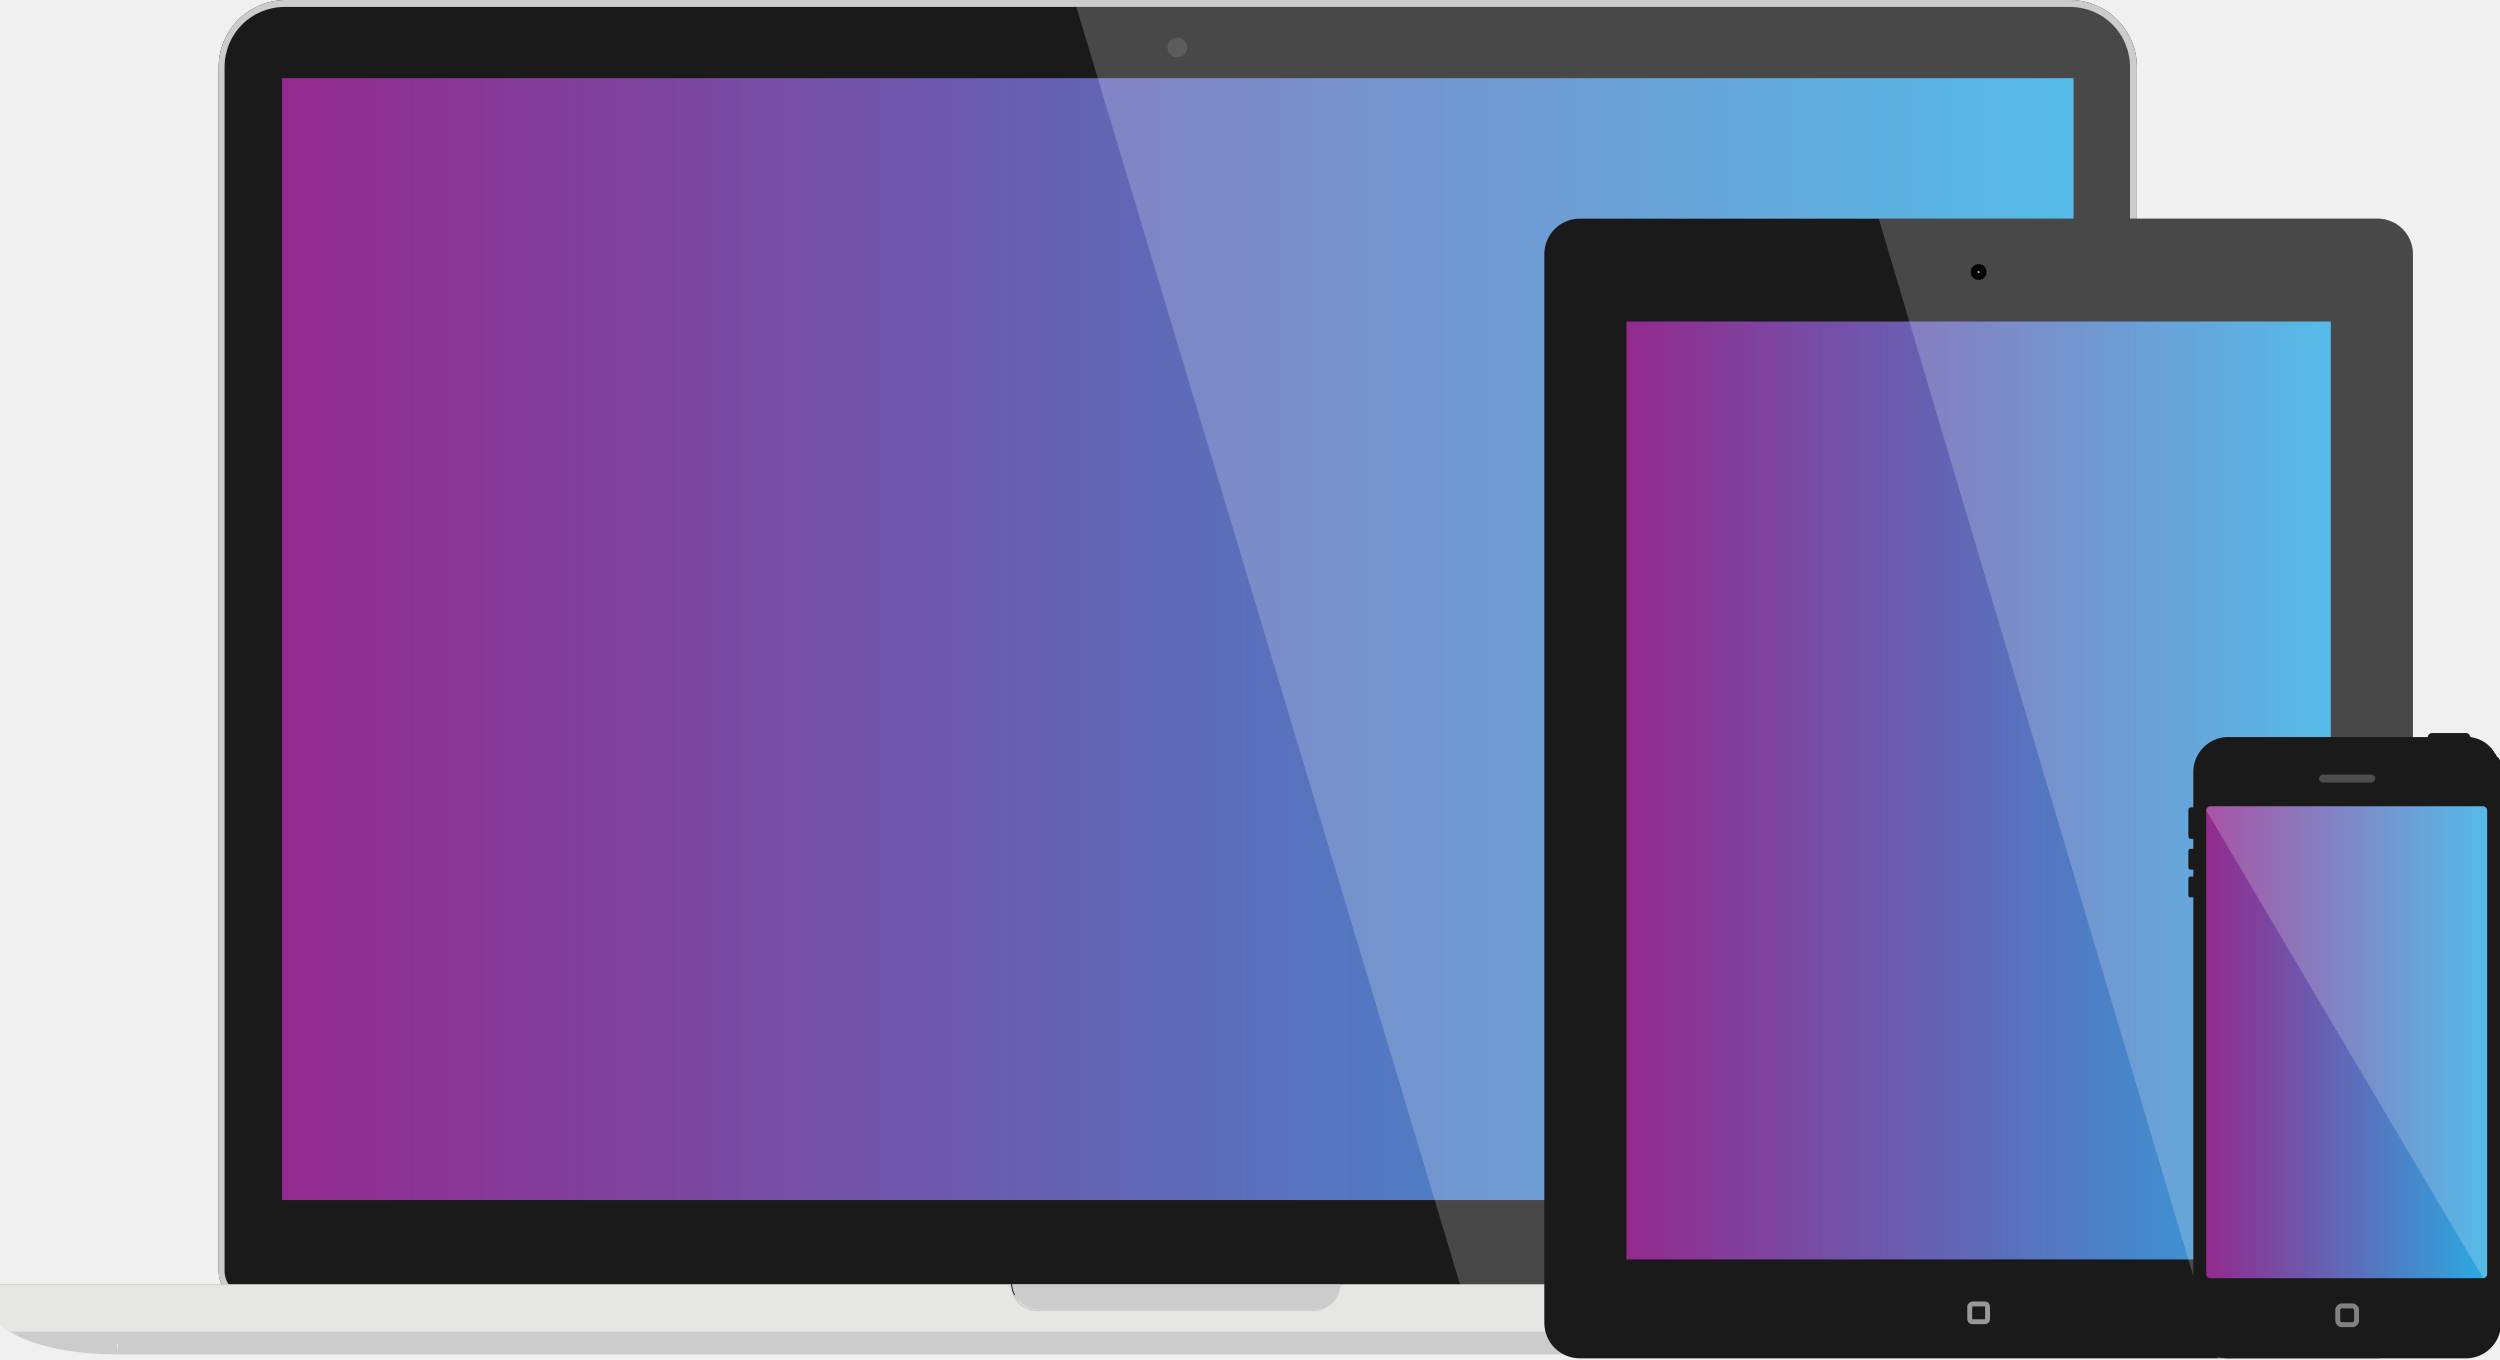
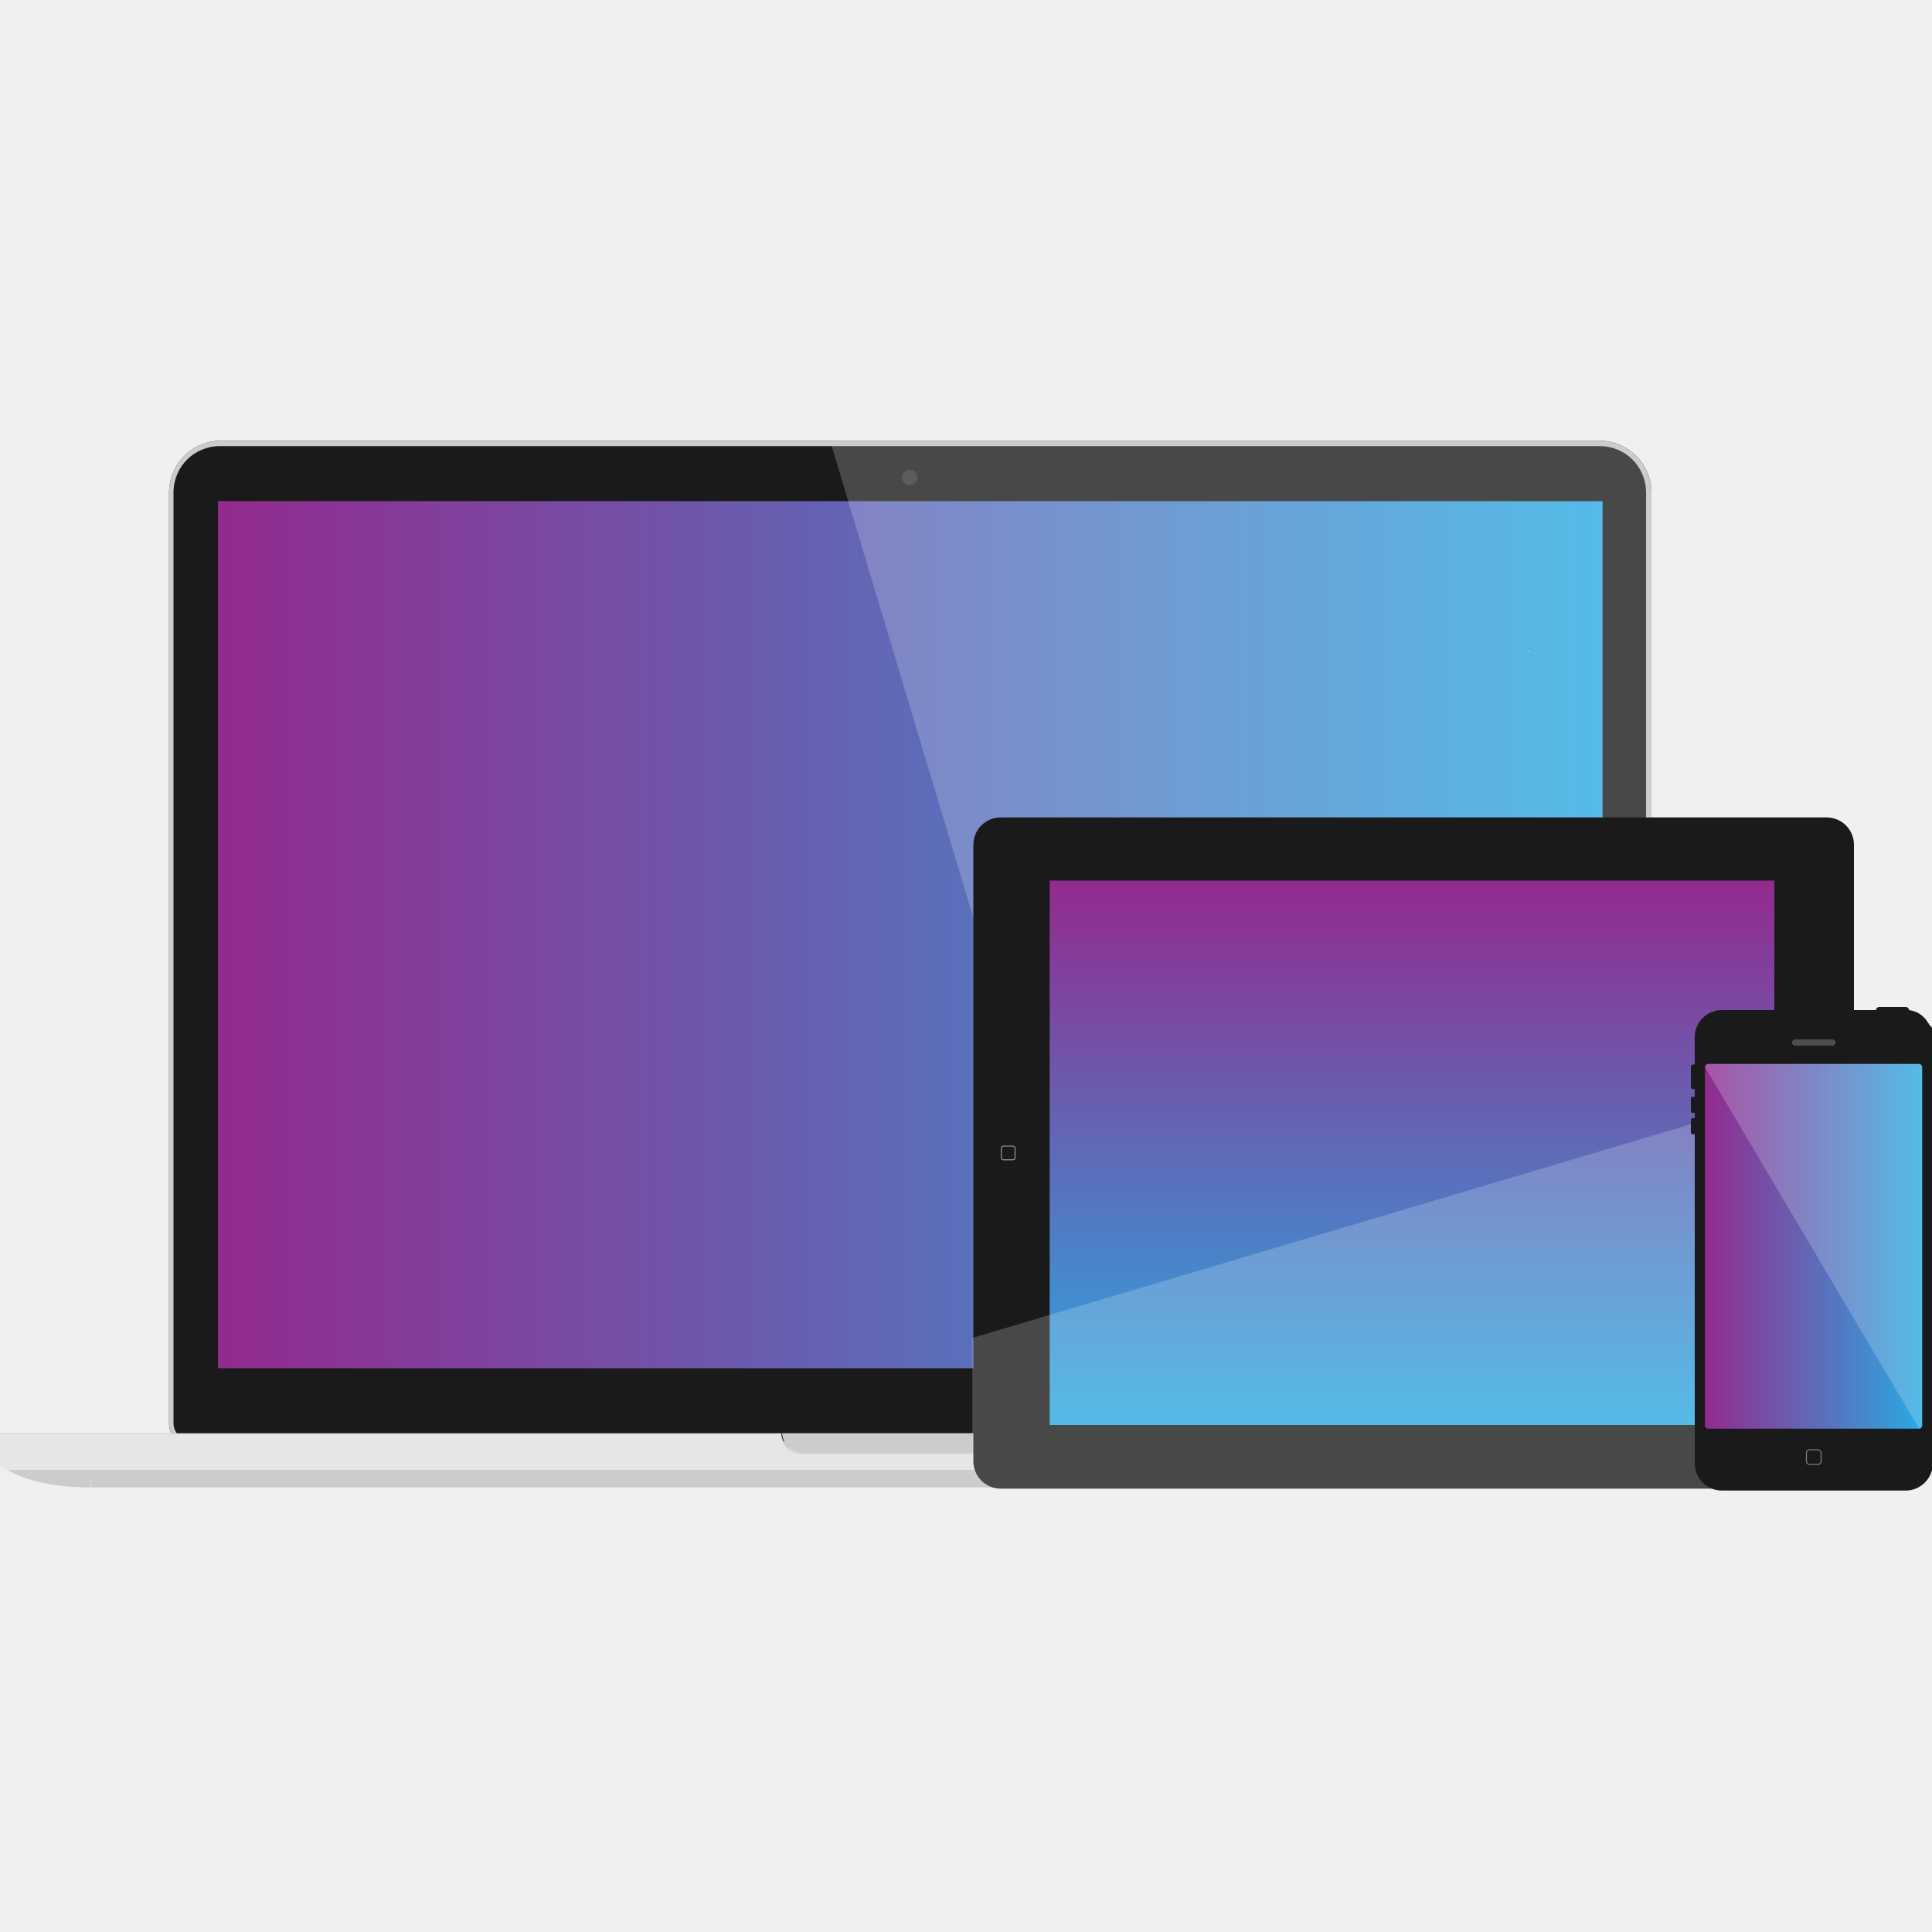
- <svg xmlns="http://www.w3.org/2000/svg" version="1.1" id="Layer_1" x="0px" y="0px" viewBox="0 0 252.7 137.4" enable-background="new 0 0 252.7 137.4" xml:space="preserve">
+ <svg xmlns="http://www.w3.org/2000/svg" version="1.1" id="Layer_1" x="0px" y="0px" viewBox="0 0 1000 1000" enable-background="new 0 0 1000 1000" xml:space="preserve">
  <g>
-     <path fill="#1A1A1A" d="M209.2,0H28.9c-3.7,0-6.8,3-6.8,6.8v110.6v4.1v5.8c0,0.2,0,0.5,0,0.7c0,0.2,0,0.3,0,0.5c0,1.7,1.4,3,3,3   h25.8h12.2h112h17.2h20.7c1.7,0,3-1.4,3-3c0-0.2,0-0.3,0-0.5c0-0.2,0-0.5,0-0.7v-5.8v-4.1V6.8C216,3,212.9,0,209.2,0z" />
-     <linearGradient id="SVGID_1_" gradientUnits="userSpaceOnUse" x1="28.47" y1="64.634" x2="209.601" y2="64.634">
+     <path fill="#1A1A1A" d="M827.9,228.1H114.4c-14.6,0-26.9,11.9-26.9,26.9v437.7v16.2v23c0,0.8,0,2,0,2.8c0,0.8,0,1.2,0,2   c0,6.7,5.5,11.9,11.9,11.9h102.1h48.3h443.2H761h81.9c6.7,0,11.9-5.5,11.9-11.9c0-0.8,0-1.2,0-2c0-0.8,0-2,0-2.8v-23v-16.2V255   C854.8,240,842.5,228.1,827.9,228.1z" />
+     <linearGradient id="SVGID_1_" gradientUnits="userSpaceOnUse" x1="28.5" y1="935.4" x2="209.6" y2="935.4" gradientTransform="matrix(3.9573 0 0 -3.9573 0 4185.398)">
      <stop offset="0" style="stop-color:#932A8E" />
      <stop offset="1" style="stop-color:#2AAAE2" />
    </linearGradient>
-     <rect x="28.5" y="7.9" fill="url(#SVGID_1_)" width="181.1" height="113.4" />
-     <circle fill="#333333" cx="119" cy="4.8" r="1" />
-     <path opacity="0.2" fill="#FFFFFF" d="M192.2,131.5h20.7c1.7,0,3-1.4,3-3c0-0.2,0-0.3,0-0.5c0-0.2,0-0.5,0-0.7v-5.8v-4.1V6.8   c0-3.7-3-6.8-6.8-6.8h-99.6l-0.7,0.7l38.8,129.2l0.6,1.3l26.7,0.3H192.2z" />
-     <path fill="#CDCCCC" d="M209.2,0.7c3.4,0,6.1,2.7,6.1,6.1v110.6v4.1v5.8c0,0.2,0,1.1,0,1.2c0,1.3-1.1,2.4-2.4,2.4h-20.7H175h-112   H50.9H25.1c-1.3,0-2.4-1.1-2.4-2.4c0-0.1,0-1,0-1.2v-5.8v-4.1V6.8c0-3.4,2.7-6.1,6.1-6.1H209.2 M209.2,0H28.9c-3.7,0-6.8,3-6.8,6.8   v110.6v4.1v5.8c0,0.2,0,1,0,1.2c0,1.7,1.4,3,3,3h25.8h12.2h112h17.2h20.7c1.7,0,3-1.4,3-3c0-0.2,0-0.9,0-1.2v-5.8v-4.1V6.8   C216,3,212.9,0,209.2,0L209.2,0z" />
-     <path fill="#CDCCCC" d="M226.2,129.8h-90.6c-0.1,1.4-1.2,2.6-2.7,2.6h-28c-1.5,0-2.6-1.2-2.7-2.6H7.7H0v4.1c0,0,2.9,3,11.9,3   l-0.1-1.1h0.1v1.1h216.4v-0.1c6.7-0.4,9.3-2.6,9.7-2.9h0v-4.1H226.2z" />
-     <path fill="#CDCCCC" d="M132.9,132.4c1.5,0,2.6-1.2,2.7-2.6h-33.3c0.1,1.4,1.2,2.6,2.7,2.6H132.9z" />
-     <path fill="#E6E6E5" d="M0.8,134.6H237c0.5-0.3,0.7-0.5,0.8-0.6h0v-4.1h-11.7h-90.6c-0.1,1.4-1.2,2.6-2.7,2.6h-28   c-1.5,0-2.6-1.2-2.7-2.6H7.7H0v4.1C0,133.9,0.2,134.2,0.8,134.6z" />
+     <rect x="112.8" y="259.4" fill="url(#SVGID_1_)" width="716.7" height="448.8" />
+     <circle fill="#333333" cx="470.9" cy="247.1" r="4" />
+     <path opacity="0.2" fill="#FFFFFF" enable-background="new    " d="M760.6,748.5h81.9c6.7,0,11.9-5.5,11.9-11.9c0-0.8,0-1.2,0-2   c0-0.8,0-2,0-2.8v-23v-16.2V255c0-14.6-11.9-26.9-26.9-26.9H433.3l-2.8,2.8l153.5,511.3l2.4,5.1l105.7,1.2H760.6z" />
+     <path fill="#CDCCCC" d="M827.9,230.9c13.5,0,24.1,10.7,24.1,24.1v437.7v16.2v23c0,0.8,0,4.4,0,4.7c0,5.1-4.4,9.5-9.5,9.5h-81.9   h-68.1H249.3h-47.9H99.3c-5.1,0-9.5-4.4-9.5-9.5c0-0.4,0-4,0-4.7v-23v-16.2V255c0-13.5,10.7-24.1,24.1-24.1H827.9 M827.9,228.1   H114.4c-14.6,0-26.9,11.9-26.9,26.9v437.7v16.2v23c0,0.8,0,4,0,4.7c0,6.7,5.5,11.9,11.9,11.9h102.1h48.3h443.2H761h81.9   c6.7,0,11.9-5.5,11.9-11.9c0-0.8,0-3.6,0-4.7v-23v-16.2V255C854.8,240,842.5,228.1,827.9,228.1L827.9,228.1z" />
+     <path fill="#CDCCCC" d="M895.1,741.8H536.6c-0.4,5.5-4.7,10.3-10.7,10.3H415.1c-5.9,0-10.3-4.7-10.7-10.3h-374H0V758   c0,0,11.5,11.9,47.1,11.9l-0.4-4.4h0.4v4.4h856.4v-0.4c26.5-1.6,36.8-10.3,38.4-11.5l0,0v-16.2H895.1z" />
+     <path fill="#CDCCCC" d="M525.9,752.1c5.9,0,10.3-4.7,10.7-10.3H404.8c0.4,5.5,4.7,10.3,10.7,10.3H525.9z" />
+     <path fill="#E6E6E5" d="M3.2,760.8h934.7c2-1.2,2.8-2,3.2-2.4l0,0v-16.2h-46.3H536.2c-0.4,5.5-4.7,10.3-10.7,10.3H414.7   c-5.9,0-10.3-4.7-10.7-10.3H30.5H0v16.2C0,758,0.8,759.2,3.2,760.8z" />
  </g>
-   <path fill="#1A1A1A" d="M243.9,133.7c0,2-1.6,3.6-3.6,3.6h-80.6c-2,0-3.6-1.6-3.6-3.6v-108c0-2,1.6-3.6,3.6-3.6h80.6  c2,0,3.6,1.6,3.6,3.6V133.7z" />
-   <linearGradient id="SVGID_2_" gradientUnits="userSpaceOnUse" x1="164.392" y1="79.945" x2="235.624" y2="79.945">
+   <path fill="#1A1A1A" d="M518,770.5c-7.9,0-14.2-6.3-14.2-14.2v-319c0-7.9,6.3-14.2,14.2-14.2h427.4c7.9,0,14.2,6.3,14.2,14.2v319  c0,7.9-6.3,14.2-14.2,14.2H518z" />
+   <linearGradient id="SVGID_2_" gradientUnits="userSpaceOnUse" x1="177.793" y1="904.938" x2="248.993" y2="904.938" gradientTransform="matrix(-5.330027e-10 3.9573 3.9573 5.330027e-10 -2850.218 -247.7245)">
    <stop offset="0" style="stop-color:#932A8E" />
    <stop offset="1" style="stop-color:#2AAAE2" />
  </linearGradient>
-   <rect x="164.4" y="32.5" fill="url(#SVGID_2_)" width="71.2" height="94.8" />
-   <path opacity="0.2" fill="#FFFFFF" d="M243.9,133.7v-108c0-2-1.6-3.6-3.6-3.6h-50.4l34.3,115.3h16.1  C242.3,137.4,243.9,135.7,243.9,133.7z" />
-   <circle fill="#010101" cx="200" cy="27.5" r="0.8" />
-   <circle fill="#1A1A1A" cx="200" cy="132.7" r="2.4" />
-   <path fill="#1A1A1A" d="M200,135.1c1.3,0,2.4-1.1,2.4-2.4h-4.8C197.6,134,198.7,135.1,200,135.1z" />
-   <path fill="none" stroke="#989898" stroke-width="0.5" stroke-miterlimit="10" d="M200.9,133.3c0,0.2-0.1,0.3-0.3,0.3h-1.2  c-0.2,0-0.3-0.1-0.3-0.3v-1.2c0-0.2,0.2-0.3,0.3-0.3h1.2c0.2,0,0.3,0.1,0.3,0.3V133.3z" />
-   <circle fill="#8DD7F3" cx="200" cy="27.5" r="0.1" />
-   <circle fill="#4E4E4E" cx="237.2" cy="76.6" r="0.5" />
-   <circle fill="#8DD7F3" cx="237.2" cy="76.6" r="0.1" />
+   <rect x="543.3" y="455.8" fill="url(#SVGID_2_)" width="375.1" height="281.8" />
+   <path opacity="0.2" fill="#FFFFFF" enable-background="new    " d="M518,770.5h427.4c7.9,0,14.2-6.3,14.2-14.2V556.8L503.3,692.5  v63.7C503.3,764.1,510,770.5,518,770.5z" />
+   <circle fill="#010101" cx="938.2" cy="596.7" r="3.2" />
+   <circle fill="#1A1A1A" cx="521.9" cy="596.7" r="9.5" />
+   <path fill="#1A1A1A" d="M512.4,596.7c0,5.1,4.4,9.5,9.5,9.5v-19C516.8,587.2,512.4,591.6,512.4,596.7z" />
+   <path fill="none" stroke="#989898" stroke-width="0.5" stroke-miterlimit="10" d="M519.5,600.3c-0.8,0-1.2-0.4-1.2-1.2v-4.7  c0-0.8,0.4-1.2,1.2-1.2h4.7c0.8,0,1.2,0.8,1.2,1.2v4.7c0,0.8-0.4,1.2-1.2,1.2H519.5z" />
+   <circle fill="#8DD7F3" cx="791.5" cy="337" r="0.4" />
+   <circle fill="#4E4E4E" cx="938.7" cy="531.3" r="2" />
+   <circle fill="#8DD7F3" cx="938.7" cy="531.3" r="0.4" />
  <g>
-     <path fill="#1A1A1A" d="M252.7,77.6c0,0,0-0.1,0-0.1c0-0.1,0-0.1,0-0.2c0,0,0-0.1,0-0.1c0-0.1,0-0.1,0-0.2c0,0,0-0.1,0-0.1   c0-0.1,0-0.1-0.1-0.2c0-0.1,0-0.1-0.1-0.1c0,0,0-0.1-0.1-0.1c0-0.1-0.1-0.1-0.1-0.2c0,0,0-0.1-0.1-0.1c0-0.1-0.1-0.1-0.1-0.2   c0,0,0-0.1-0.1-0.1c0-0.1-0.1-0.1-0.1-0.2c0,0,0,0-0.1-0.1c-0.1-0.1-0.1-0.1-0.2-0.2c0,0,0,0,0,0c-0.5-0.5-1.2-0.8-1.9-0.9   c0,0,0,0,0,0c0-0.2-0.2-0.4-0.4-0.4h-3.5c-0.2,0-0.4,0.2-0.4,0.4h-20.2c-1.9,0-3.5,1.6-3.5,3.5v3.6h-0.2c-0.2,0-0.3,0.1-0.3,0.3   v2.6c0,0.2,0.1,0.3,0.3,0.3h0.2v1h-0.3c-0.1,0-0.2,0.1-0.2,0.2v1.7c0,0.1,0.1,0.2,0.2,0.2h0.3v0.7h-0.3c-0.1,0-0.2,0.1-0.2,0.2v1.7   c0,0.1,0.1,0.2,0.2,0.2h0.3v30v13.1c0,1.9,1.6,3.5,3.5,3.5h24.1c1.9,0,3.5-1.6,3.5-3.5v-13.1V77.9   C252.7,77.8,252.7,77.7,252.7,77.6z" />
-     <path fill="#4E4E4E" d="M240.1,78.7c0,0.2-0.2,0.4-0.4,0.4h-4.9c-0.2,0-0.4-0.2-0.4-0.4l0,0c0-0.2,0.2-0.4,0.4-0.4h4.9   C239.9,78.3,240.1,78.5,240.1,78.7L240.1,78.7z" />
-     <linearGradient id="SVGID_3_" gradientUnits="userSpaceOnUse" x1="222.952" y1="105.392" x2="251.417" y2="105.392">
+     <path fill="#1A1A1A" d="M1000,535.2v-0.4c0-0.4,0-0.4,0-0.8v-0.4c0-0.4,0-0.4,0-0.8v-0.4c0-0.4,0-0.4-0.4-0.8c0-0.4,0-0.4-0.4-0.4   c0,0,0-0.4-0.4-0.4c0-0.4-0.4-0.4-0.4-0.8c0,0,0-0.4-0.4-0.4c0-0.4-0.4-0.4-0.4-0.8c0,0,0-0.4-0.4-0.4c0-0.4-0.4-0.4-0.4-0.8   c0,0,0,0-0.4-0.4c-0.4-0.4-0.4-0.4-0.8-0.8l0,0c-2-2-4.7-3.2-7.5-3.6l0,0c0-0.8-0.8-1.6-1.6-1.6h-13.9c-0.8,0-1.6,0.8-1.6,1.6   h-79.9c-7.5,0-13.9,6.3-13.9,13.9V551h-0.8c-0.8,0-1.2,0.4-1.2,1.2v10.3c0,0.8,0.4,1.2,1.2,1.2h0.8v4h-1.2c-0.4,0-0.8,0.4-0.8,0.8   v6.7c0,0.4,0.4,0.8,0.8,0.8h1.2v2.8h-1.2c-0.4,0-0.8,0.4-0.8,0.8v6.7c0,0.4,0.4,0.8,0.8,0.8h1.2v118.7v51.8   c0,7.5,6.3,13.9,13.9,13.9h95.4c7.5,0,13.9-6.3,13.9-13.9v-51.8V536.4C1000,536,1000,535.6,1000,535.2z" />
+     <path fill="#4E4E4E" d="M950.1,539.6c0,0.8-0.8,1.6-1.6,1.6h-19.4c-0.8,0-1.6-0.8-1.6-1.6l0,0c0-0.8,0.8-1.6,1.6-1.6h19.4   C949.3,538,950.1,538.8,950.1,539.6L950.1,539.6z" />
+     <linearGradient id="SVGID_3_" gradientUnits="userSpaceOnUse" x1="222.952" y1="894.65" x2="251.417" y2="894.65" gradientTransform="matrix(3.9573 0 0 -3.9573 0 4185.398)">
      <stop offset="0" style="stop-color:#932A8E" />
      <stop offset="1" style="stop-color:#2AAAE2" />
    </linearGradient>
-     <path fill="url(#SVGID_3_)" d="M251,81.5h-27.6c-0.2,0-0.4,0.2-0.4,0.4v46.9c0,0.2,0.2,0.4,0.4,0.4H251c0.2,0,0.4-0.2,0.4-0.4V82   C251.4,81.7,251.2,81.5,251,81.5z" />
-     <path opacity="0.2" fill="#FFFFFF" d="M251,81.5h-27.6c-0.2,0-0.4,0.2-0.4,0.4l28,47.3c0.2,0,0.4-0.2,0.4-0.4V82   C251.4,81.7,251.2,81.5,251,81.5z" />
-     <circle fill="#1A1A1A" cx="237.2" cy="133" r="2.5" />
-     <path fill="#1A1A1A" d="M237.2,135.4c1.4,0,2.5-1.1,2.5-2.5h-4.9C234.7,134.3,235.8,135.4,237.2,135.4z" />
-     <path fill="none" stroke="#818181" stroke-width="0.5" stroke-miterlimit="10" d="M238.2,133.5c0,0.2-0.2,0.4-0.4,0.4h-1.1   c-0.2,0-0.4-0.2-0.4-0.4v-1.1c0-0.2,0.2-0.4,0.4-0.4h1.1c0.2,0,0.4,0.2,0.4,0.4V133.5z" />
+     <path fill="url(#SVGID_3_)" d="M993.3,550.7H884.1c-0.8,0-1.6,0.8-1.6,1.6v185.6c0,0.8,0.8,1.6,1.6,1.6h109.2   c0.8,0,1.6-0.8,1.6-1.6V552.6C994.9,551.4,994.1,550.7,993.3,550.7z" />
+     <path opacity="0.2" fill="#FFFFFF" enable-background="new    " d="M993.3,550.7H884.1c-0.8,0-1.6,0.8-1.6,1.6l110.8,187.2   c0.8,0,1.6-0.8,1.6-1.6V552.6C994.9,551.4,994.1,550.7,993.3,550.7z" />
+     <circle fill="#1A1A1A" cx="938.7" cy="754.5" r="9.9" />
+     <path fill="#1A1A1A" d="M938.7,763.9c5.5,0,9.9-4.4,9.9-9.9h-19.4C928.8,759.6,933.1,763.9,938.7,763.9z" />
+     <path fill="none" stroke="#818181" stroke-width="0.5" stroke-miterlimit="10" d="M942.6,756.4c0,0.8-0.8,1.6-1.6,1.6h-4.4   c-0.8,0-1.6-0.8-1.6-1.6v-4.4c0-0.8,0.8-1.6,1.6-1.6h4.4c0.8,0,1.6,0.8,1.6,1.6V756.4z" />
  </g>
</svg>
